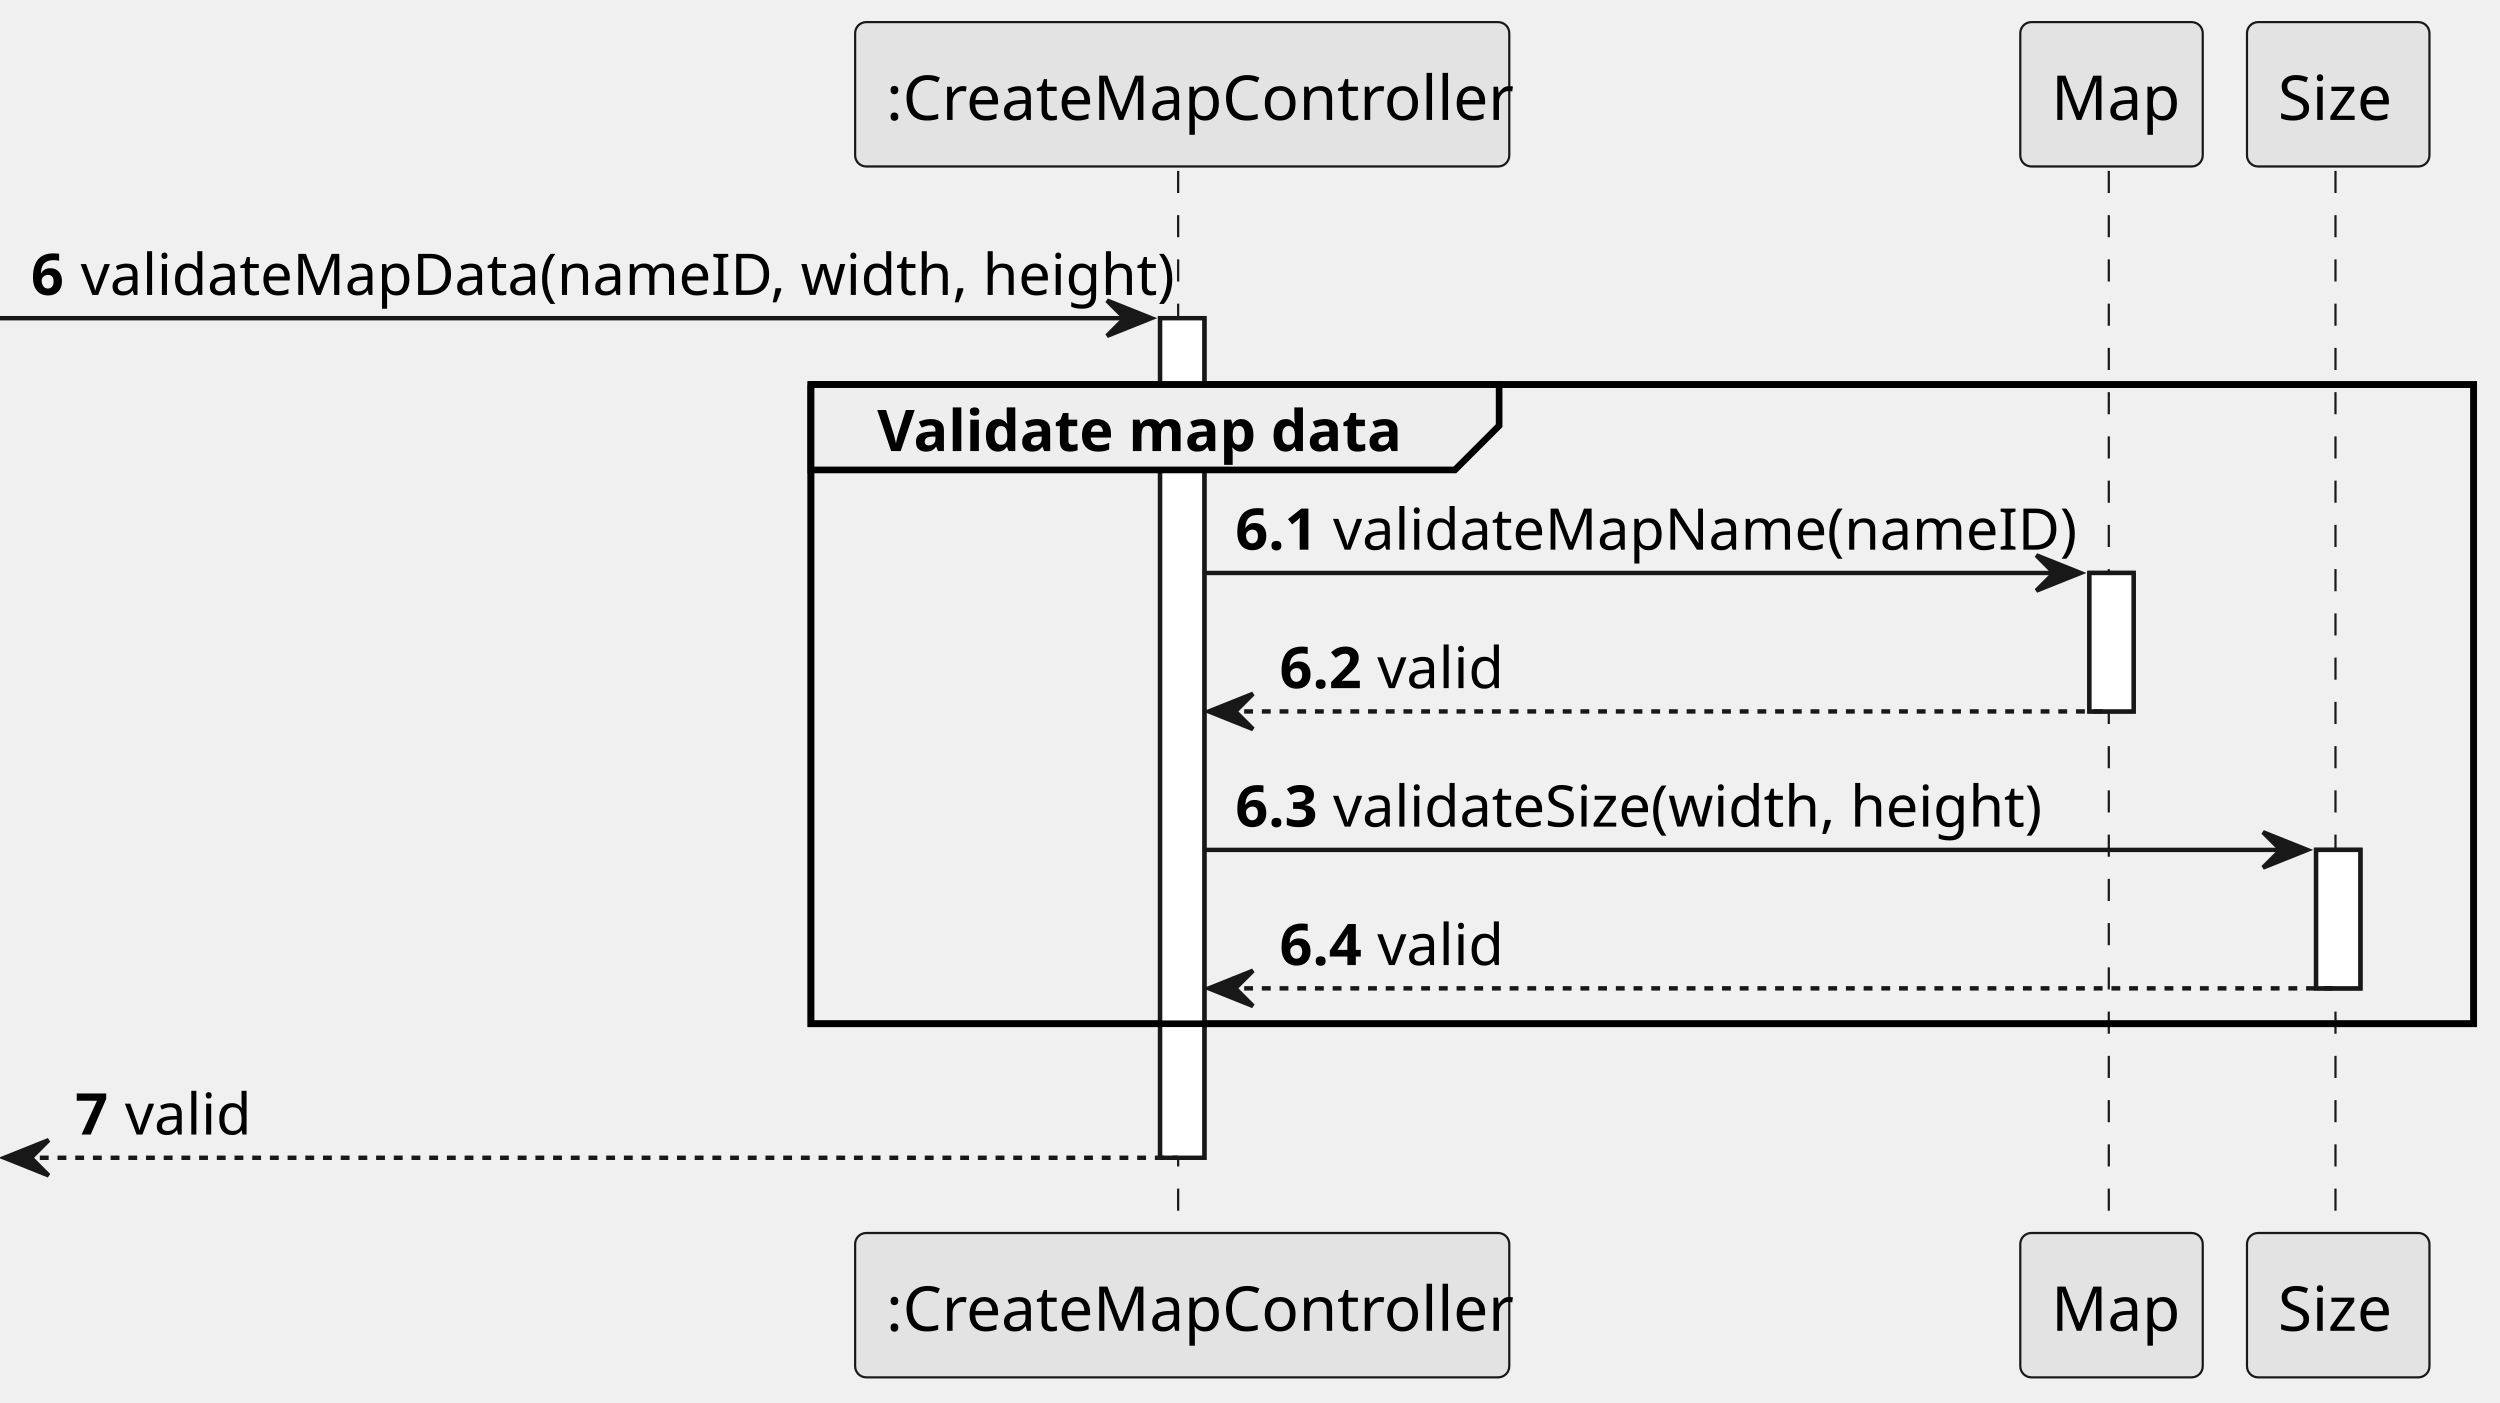
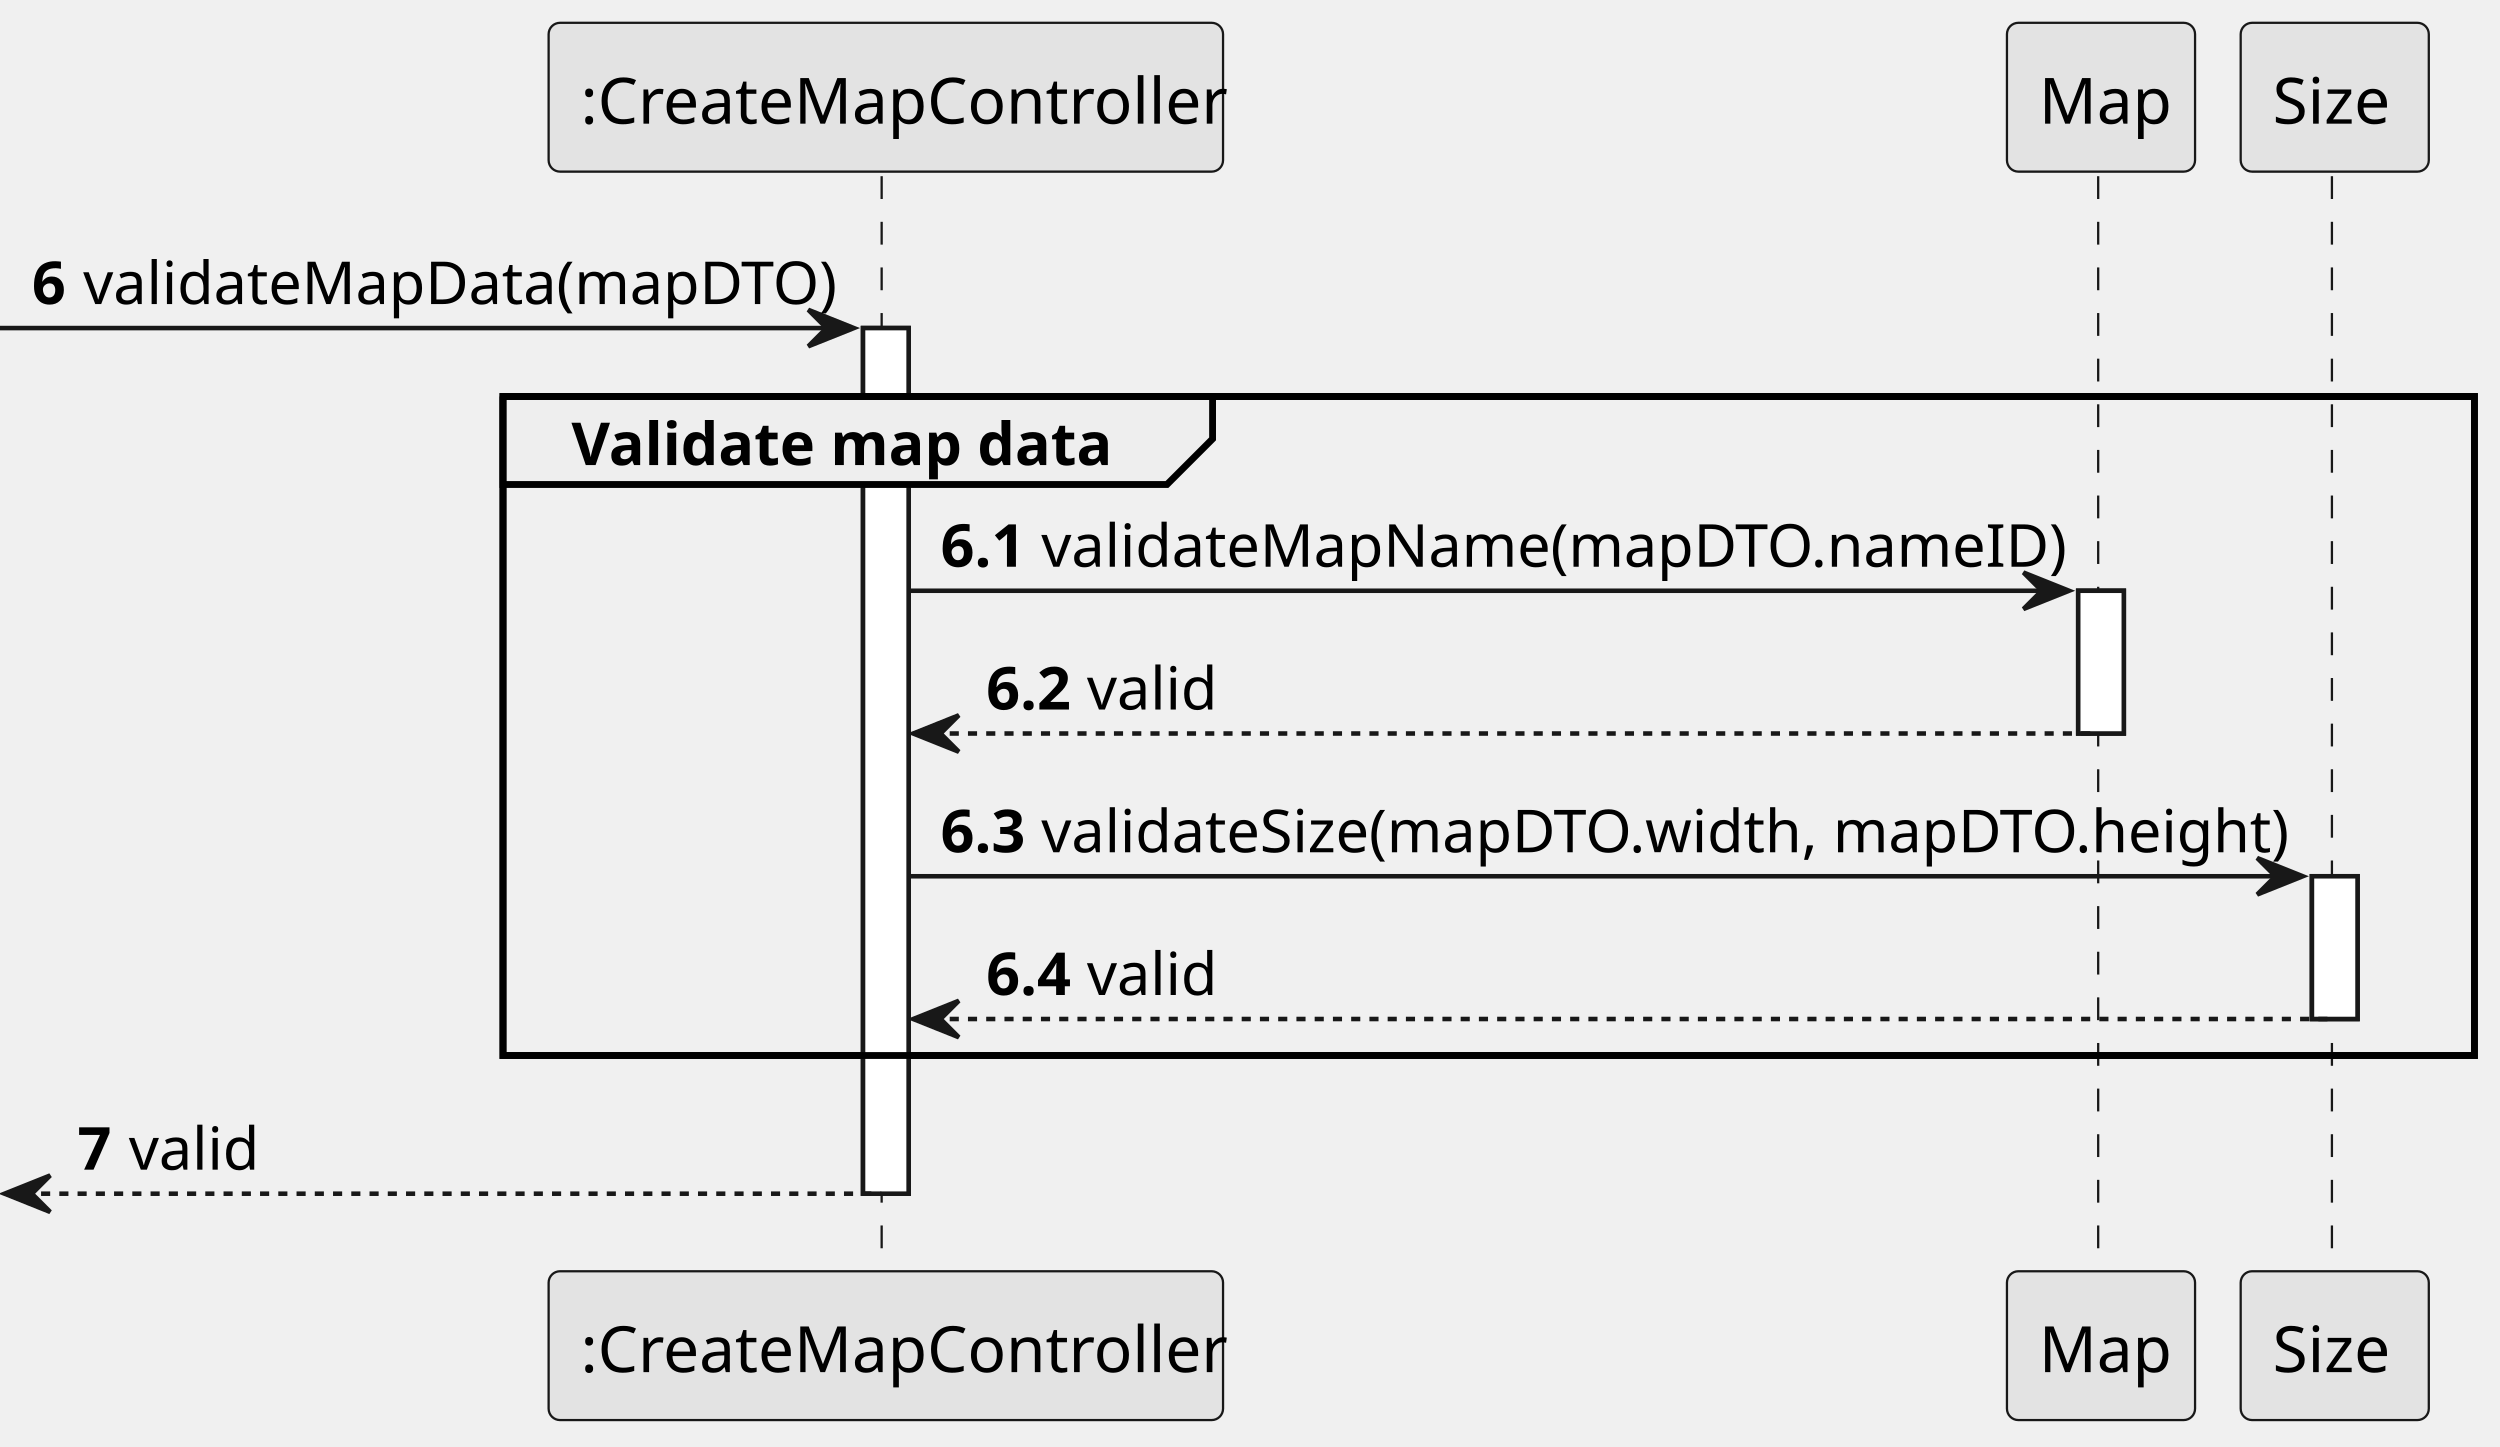
- <svg xmlns="http://www.w3.org/2000/svg" contentStyleType="text/css" height="317px" preserveAspectRatio="none" style="width:565px;height:317px;background:#FFFFFF;" version="1.1" viewBox="0 0 565 317" width="565px" zoomAndPan="magnify">
+ <svg xmlns="http://www.w3.org/2000/svg" contentStyleType="text/css" height="317px" preserveAspectRatio="none" style="width:548px;height:317px;background:#FFFFFF;" version="1.1" viewBox="0 0 548 317" width="548px" zoomAndPan="magnify">
  <defs />
  <g>
-     <rect fill="#FFFFFF" height="189.746" style="stroke:#181818;stroke-width:1.0;" width="10" x="262.18" y="71.912" />
-     <rect fill="#FFFFFF" height="31.291" style="stroke:#181818;stroke-width:1.0;" width="10" x="472.203" y="129.494" />
-     <rect fill="#FFFFFF" height="31.291" style="stroke:#181818;stroke-width:1.0;" width="10" x="523.438" y="192.076" />
-     <rect fill="none" height="144.455" style="stroke:#000000;stroke-width:1.5;" width="375.792" x="183.263" y="86.912" />
-     <line style="stroke:#181818;stroke-width:0.5;stroke-dasharray:5.0,5.0;" x1="266.263" x2="266.263" y1="38.621" y2="279.658" />
-     <line style="stroke:#181818;stroke-width:0.5;stroke-dasharray:5.0,5.0;" x1="476.586" x2="476.586" y1="38.621" y2="279.658" />
-     <line style="stroke:#181818;stroke-width:0.5;stroke-dasharray:5.0,5.0;" x1="527.82" x2="527.82" y1="38.621" y2="279.658" />
-     <rect fill="#E3E3E3" height="32.621" rx="2.5" ry="2.5" style="stroke:#181818;stroke-width:0.5;" width="147.834" x="193.263" y="5" />
-     <text fill="#000000" font-family="sans-serif" font-size="14" lengthAdjust="spacing" textLength="133.834" x="200.263" y="27.107">:CreateMapController</text>
-     <rect fill="#E3E3E3" height="32.621" rx="2.5" ry="2.5" style="stroke:#181818;stroke-width:0.5;" width="147.834" x="193.263" y="278.658" />
-     <text fill="#000000" font-family="sans-serif" font-size="14" lengthAdjust="spacing" textLength="133.834" x="200.263" y="300.766">:CreateMapController</text>
-     <rect fill="#E3E3E3" height="32.621" rx="2.5" ry="2.5" style="stroke:#181818;stroke-width:0.5;" width="41.234" x="456.586" y="5" />
-     <text fill="#000000" font-family="sans-serif" font-size="14" lengthAdjust="spacing" textLength="27.234" x="463.586" y="27.107">Map</text>
-     <rect fill="#E3E3E3" height="32.621" rx="2.5" ry="2.5" style="stroke:#181818;stroke-width:0.5;" width="41.234" x="456.586" y="278.658" />
-     <text fill="#000000" font-family="sans-serif" font-size="14" lengthAdjust="spacing" textLength="27.234" x="463.586" y="300.766">Map</text>
-     <rect fill="#E3E3E3" height="32.621" rx="2.5" ry="2.5" style="stroke:#181818;stroke-width:0.5;" width="41.234" x="507.82" y="5" />
-     <text fill="#000000" font-family="sans-serif" font-size="14" lengthAdjust="spacing" textLength="27.234" x="514.82" y="27.107">Size</text>
-     <rect fill="#E3E3E3" height="32.621" rx="2.5" ry="2.5" style="stroke:#181818;stroke-width:0.5;" width="41.234" x="507.82" y="278.658" />
-     <text fill="#000000" font-family="sans-serif" font-size="14" lengthAdjust="spacing" textLength="27.234" x="514.82" y="300.766">Size</text>
-     <rect fill="#FFFFFF" height="189.746" style="stroke:#181818;stroke-width:1.0;" width="10" x="262.18" y="71.912" />
-     <rect fill="#FFFFFF" height="31.291" style="stroke:#181818;stroke-width:1.0;" width="10" x="472.203" y="129.494" />
-     <rect fill="#FFFFFF" height="31.291" style="stroke:#181818;stroke-width:1.0;" width="10" x="523.438" y="192.076" />
-     <polygon fill="#181818" points="250.18,67.912,260.18,71.912,250.18,75.912,254.18,71.912" style="stroke:#181818;stroke-width:1.0;" />
-     <line style="stroke:#181818;stroke-width:1.0;" x1="0" x2="256.18" y1="71.912" y2="71.912" />
+     <rect fill="#FFFFFF" height="189.746" style="stroke:#181818;stroke-width:1.0;" width="10" x="189.175" y="71.912" />
+     <rect fill="#FFFFFF" height="31.291" style="stroke:#181818;stroke-width:1.0;" width="10" x="455.541" y="129.494" />
+     <rect fill="#FFFFFF" height="31.291" style="stroke:#181818;stroke-width:1.0;" width="10" x="506.775" y="192.076" />
+     <rect fill="none" height="144.455" style="stroke:#000000;stroke-width:1.5;" width="432.134" x="110.258" y="86.912" />
+     <line style="stroke:#181818;stroke-width:0.5;stroke-dasharray:5.0,5.0;" x1="193.258" x2="193.258" y1="38.621" y2="279.658" />
+     <line style="stroke:#181818;stroke-width:0.5;stroke-dasharray:5.0,5.0;" x1="459.923" x2="459.923" y1="38.621" y2="279.658" />
+     <line style="stroke:#181818;stroke-width:0.5;stroke-dasharray:5.0,5.0;" x1="511.158" x2="511.158" y1="38.621" y2="279.658" />
+     <rect fill="#E3E3E3" height="32.621" rx="2.5" ry="2.5" style="stroke:#181818;stroke-width:0.5;" width="147.834" x="120.258" y="5" />
+     <text fill="#000000" font-family="sans-serif" font-size="14" lengthAdjust="spacing" textLength="133.834" x="127.258" y="27.107">:CreateMapController</text>
+     <rect fill="#E3E3E3" height="32.621" rx="2.5" ry="2.5" style="stroke:#181818;stroke-width:0.5;" width="147.834" x="120.258" y="278.658" />
+     <text fill="#000000" font-family="sans-serif" font-size="14" lengthAdjust="spacing" textLength="133.834" x="127.258" y="300.766">:CreateMapController</text>
+     <rect fill="#E3E3E3" height="32.621" rx="2.5" ry="2.5" style="stroke:#181818;stroke-width:0.5;" width="41.234" x="439.923" y="5" />
+     <text fill="#000000" font-family="sans-serif" font-size="14" lengthAdjust="spacing" textLength="27.234" x="446.923" y="27.107">Map</text>
+     <rect fill="#E3E3E3" height="32.621" rx="2.5" ry="2.5" style="stroke:#181818;stroke-width:0.5;" width="41.234" x="439.923" y="278.658" />
+     <text fill="#000000" font-family="sans-serif" font-size="14" lengthAdjust="spacing" textLength="27.234" x="446.923" y="300.766">Map</text>
+     <rect fill="#E3E3E3" height="32.621" rx="2.5" ry="2.5" style="stroke:#181818;stroke-width:0.5;" width="41.234" x="491.158" y="5" />
+     <text fill="#000000" font-family="sans-serif" font-size="14" lengthAdjust="spacing" textLength="27.234" x="498.158" y="27.107">Size</text>
+     <rect fill="#E3E3E3" height="32.621" rx="2.5" ry="2.5" style="stroke:#181818;stroke-width:0.5;" width="41.234" x="491.158" y="278.658" />
+     <text fill="#000000" font-family="sans-serif" font-size="14" lengthAdjust="spacing" textLength="27.234" x="498.158" y="300.766">Size</text>
+     <rect fill="#FFFFFF" height="189.746" style="stroke:#181818;stroke-width:1.0;" width="10" x="189.175" y="71.912" />
+     <rect fill="#FFFFFF" height="31.291" style="stroke:#181818;stroke-width:1.0;" width="10" x="455.541" y="129.494" />
+     <rect fill="#FFFFFF" height="31.291" style="stroke:#181818;stroke-width:1.0;" width="10" x="506.775" y="192.076" />
+     <polygon fill="#181818" points="177.175,67.912,187.175,71.912,177.175,75.912,181.175,71.912" style="stroke:#181818;stroke-width:1.0;" />
+     <line style="stroke:#181818;stroke-width:1.0;" x1="0" x2="183.175" y1="71.912" y2="71.912" />
    <text fill="#000000" font-family="sans-serif" font-size="13" font-weight="bold" lengthAdjust="spacing" textLength="7.23" x="7" y="66.649">6</text>
-     <text fill="#000000" font-family="sans-serif" font-size="13" lengthAdjust="spacing" textLength="231.95" x="18.23" y="66.649">validateMapData(nameID, width, height)</text>
-     <path d="M183.263,86.912 L338.801,86.912 L338.801,96.203 L328.801,106.203 L183.263,106.203 L183.263,86.912 " fill="#EEEEEE" style="stroke:#000000;stroke-width:1.5;" />
-     <rect fill="none" height="144.455" style="stroke:#000000;stroke-width:1.5;" width="375.792" x="183.263" y="86.912" />
-     <text fill="#000000" font-family="sans-serif" font-size="13" font-weight="bold" lengthAdjust="spacing" textLength="110.538" x="198.263" y="101.94">Validate map data</text>
-     <polygon fill="#181818" points="460.203,125.494,470.203,129.494,460.203,133.494,464.203,129.494" style="stroke:#181818;stroke-width:1.0;" />
-     <line style="stroke:#181818;stroke-width:1.0;" x1="272.18" x2="466.203" y1="129.494" y2="129.494" />
-     <text fill="#000000" font-family="sans-serif" font-size="13" font-weight="bold" lengthAdjust="spacing" textLength="18.072" x="279.18" y="124.231">6.1</text>
-     <text fill="#000000" font-family="sans-serif" font-size="13" lengthAdjust="spacing" textLength="158.952" x="301.252" y="124.231">validateMapName(nameID)</text>
-     <polygon fill="#181818" points="283.18,156.785,273.18,160.785,283.18,164.785,279.18,160.785" style="stroke:#181818;stroke-width:1.0;" />
-     <line style="stroke:#181818;stroke-width:1.0;stroke-dasharray:2.0,2.0;" x1="277.18" x2="476.203" y1="160.785" y2="160.785" />
-     <text fill="#000000" font-family="sans-serif" font-size="13" font-weight="bold" lengthAdjust="spacing" textLength="18.072" x="289.18" y="155.523">6.2</text>
-     <text fill="#000000" font-family="sans-serif" font-size="13" lengthAdjust="spacing" textLength="26.736" x="311.252" y="155.523">valid</text>
-     <polygon fill="#181818" points="511.438,188.076,521.438,192.076,511.438,196.076,515.438,192.076" style="stroke:#181818;stroke-width:1.0;" />
-     <line style="stroke:#181818;stroke-width:1.0;" x1="272.18" x2="517.438" y1="192.076" y2="192.076" />
-     <text fill="#000000" font-family="sans-serif" font-size="13" font-weight="bold" lengthAdjust="spacing" textLength="18.072" x="279.18" y="186.814">6.3</text>
-     <text fill="#000000" font-family="sans-serif" font-size="13" lengthAdjust="spacing" textLength="151.747" x="301.252" y="186.814">validateSize(width, height)</text>
-     <polygon fill="#181818" points="283.18,219.367,273.18,223.367,283.18,227.367,279.18,223.367" style="stroke:#181818;stroke-width:1.0;" />
-     <line style="stroke:#181818;stroke-width:1.0;stroke-dasharray:2.0,2.0;" x1="277.18" x2="527.438" y1="223.367" y2="223.367" />
-     <text fill="#000000" font-family="sans-serif" font-size="13" font-weight="bold" lengthAdjust="spacing" textLength="18.072" x="289.18" y="218.105">6.4</text>
-     <text fill="#000000" font-family="sans-serif" font-size="13" lengthAdjust="spacing" textLength="26.736" x="311.252" y="218.105">valid</text>
+     <text fill="#000000" font-family="sans-serif" font-size="13" lengthAdjust="spacing" textLength="158.945" x="18.23" y="66.649">validateMapData(mapDTO)</text>
+     <path d="M110.258,86.912 L265.796,86.912 L265.796,96.203 L255.796,106.203 L110.258,106.203 L110.258,86.912 " fill="#EEEEEE" style="stroke:#000000;stroke-width:1.5;" />
+     <rect fill="none" height="144.455" style="stroke:#000000;stroke-width:1.5;" width="432.134" x="110.258" y="86.912" />
+     <text fill="#000000" font-family="sans-serif" font-size="13" font-weight="bold" lengthAdjust="spacing" textLength="110.538" x="125.258" y="101.94">Validate map data</text>
+     <polygon fill="#181818" points="443.541,125.494,453.541,129.494,443.541,133.494,447.541,129.494" style="stroke:#181818;stroke-width:1.0;" />
+     <line style="stroke:#181818;stroke-width:1.0;" x1="199.175" x2="449.541" y1="129.494" y2="129.494" />
+     <text fill="#000000" font-family="sans-serif" font-size="13" font-weight="bold" lengthAdjust="spacing" textLength="18.072" x="206.175" y="124.231">6.1</text>
+     <text fill="#000000" font-family="sans-serif" font-size="13" lengthAdjust="spacing" textLength="215.293" x="228.247" y="124.231">validateMapName(mapDTO.nameID)</text>
+     <polygon fill="#181818" points="210.175,156.785,200.175,160.785,210.175,164.785,206.175,160.785" style="stroke:#181818;stroke-width:1.0;" />
+     <line style="stroke:#181818;stroke-width:1.0;stroke-dasharray:2.0,2.0;" x1="204.175" x2="459.541" y1="160.785" y2="160.785" />
+     <text fill="#000000" font-family="sans-serif" font-size="13" font-weight="bold" lengthAdjust="spacing" textLength="18.072" x="216.175" y="155.523">6.2</text>
+     <text fill="#000000" font-family="sans-serif" font-size="13" lengthAdjust="spacing" textLength="26.736" x="238.247" y="155.523">valid</text>
+     <polygon fill="#181818" points="494.775,188.076,504.775,192.076,494.775,196.076,498.775,192.076" style="stroke:#181818;stroke-width:1.0;" />
+     <line style="stroke:#181818;stroke-width:1.0;" x1="199.175" x2="500.775" y1="192.076" y2="192.076" />
+     <text fill="#000000" font-family="sans-serif" font-size="13" font-weight="bold" lengthAdjust="spacing" textLength="18.072" x="206.175" y="186.814">6.3</text>
+     <text fill="#000000" font-family="sans-serif" font-size="13" lengthAdjust="spacing" textLength="264.431" x="228.247" y="186.814">validateSize(mapDTO.width, mapDTO.height)</text>
+     <polygon fill="#181818" points="210.175,219.367,200.175,223.367,210.175,227.367,206.175,223.367" style="stroke:#181818;stroke-width:1.0;" />
+     <line style="stroke:#181818;stroke-width:1.0;stroke-dasharray:2.0,2.0;" x1="204.175" x2="510.775" y1="223.367" y2="223.367" />
+     <text fill="#000000" font-family="sans-serif" font-size="13" font-weight="bold" lengthAdjust="spacing" textLength="18.072" x="216.175" y="218.105">6.4</text>
+     <text fill="#000000" font-family="sans-serif" font-size="13" lengthAdjust="spacing" textLength="26.736" x="238.247" y="218.105">valid</text>
    <polygon fill="#181818" points="11,257.658,1,261.658,11,265.658,7,261.658" style="stroke:#181818;stroke-width:1.0;" />
-     <line style="stroke:#181818;stroke-width:1.0;stroke-dasharray:2.0,2.0;" x1="5" x2="266.18" y1="261.658" y2="261.658" />
+     <line style="stroke:#181818;stroke-width:1.0;stroke-dasharray:2.0,2.0;" x1="5" x2="193.175" y1="261.658" y2="261.658" />
    <text fill="#000000" font-family="sans-serif" font-size="13" font-weight="bold" lengthAdjust="spacing" textLength="7.23" x="17" y="256.396">7</text>
    <text fill="#000000" font-family="sans-serif" font-size="13" lengthAdjust="spacing" textLength="26.736" x="28.23" y="256.396">valid</text>
  </g>
</svg>
